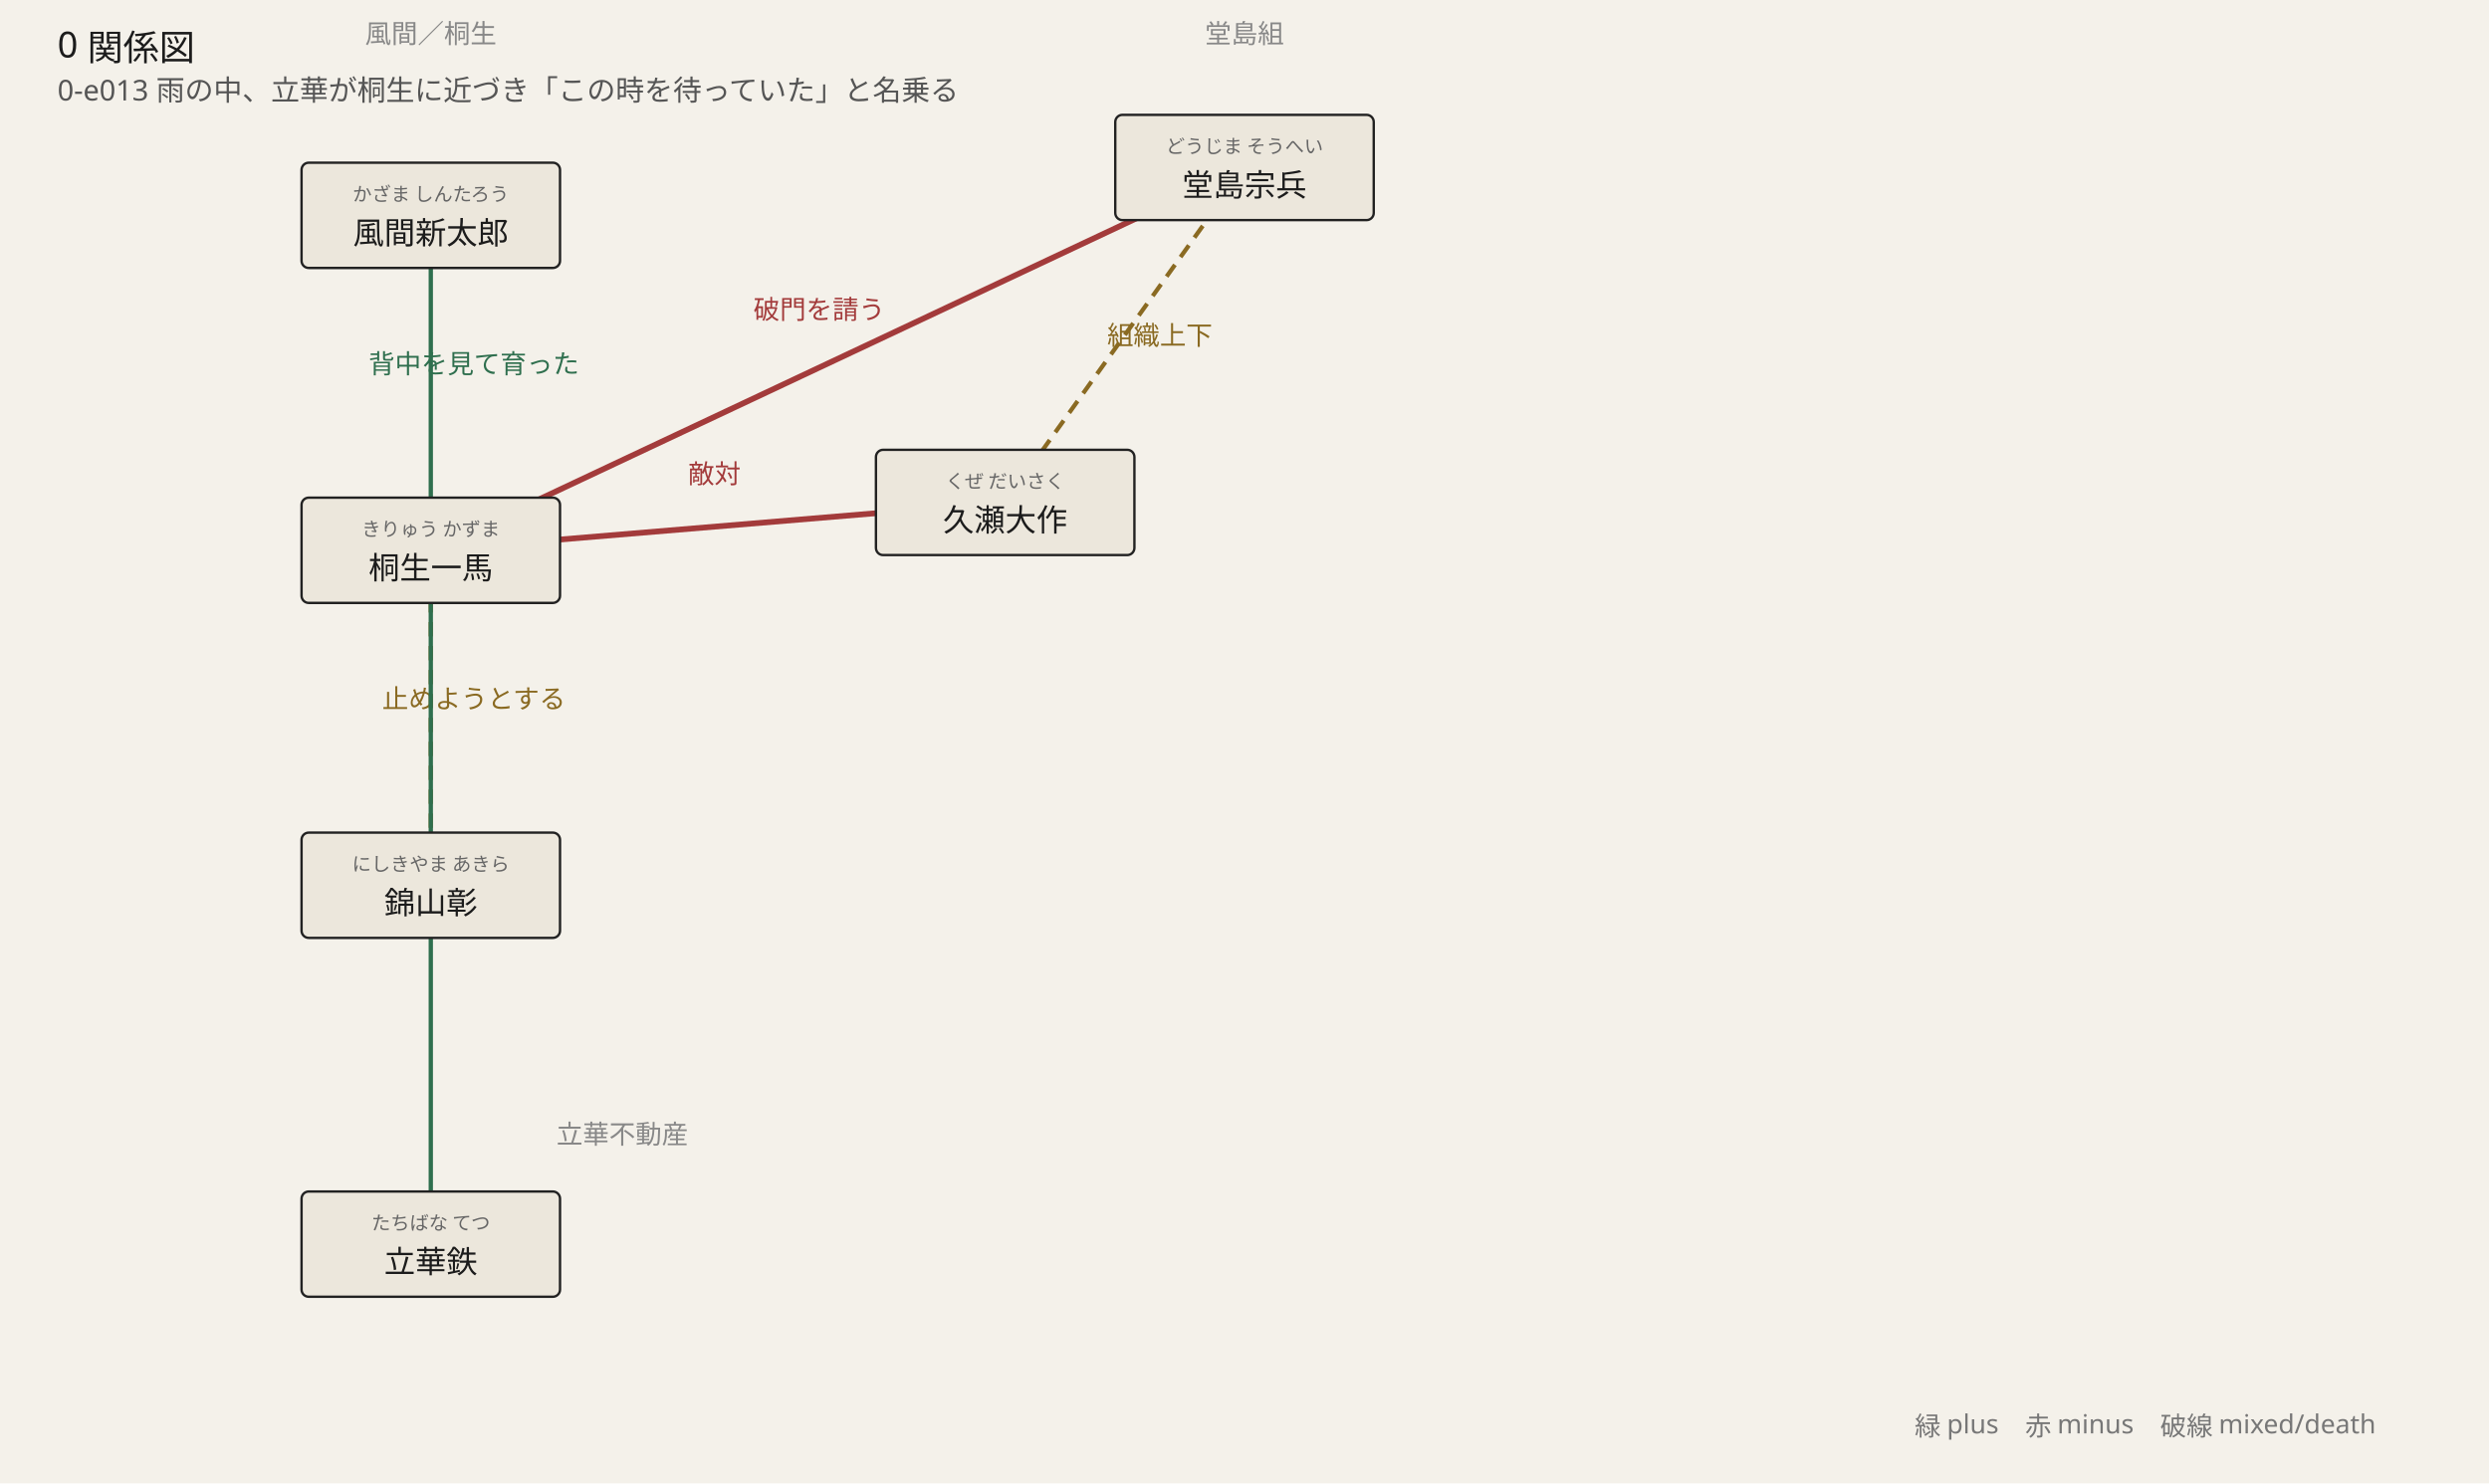
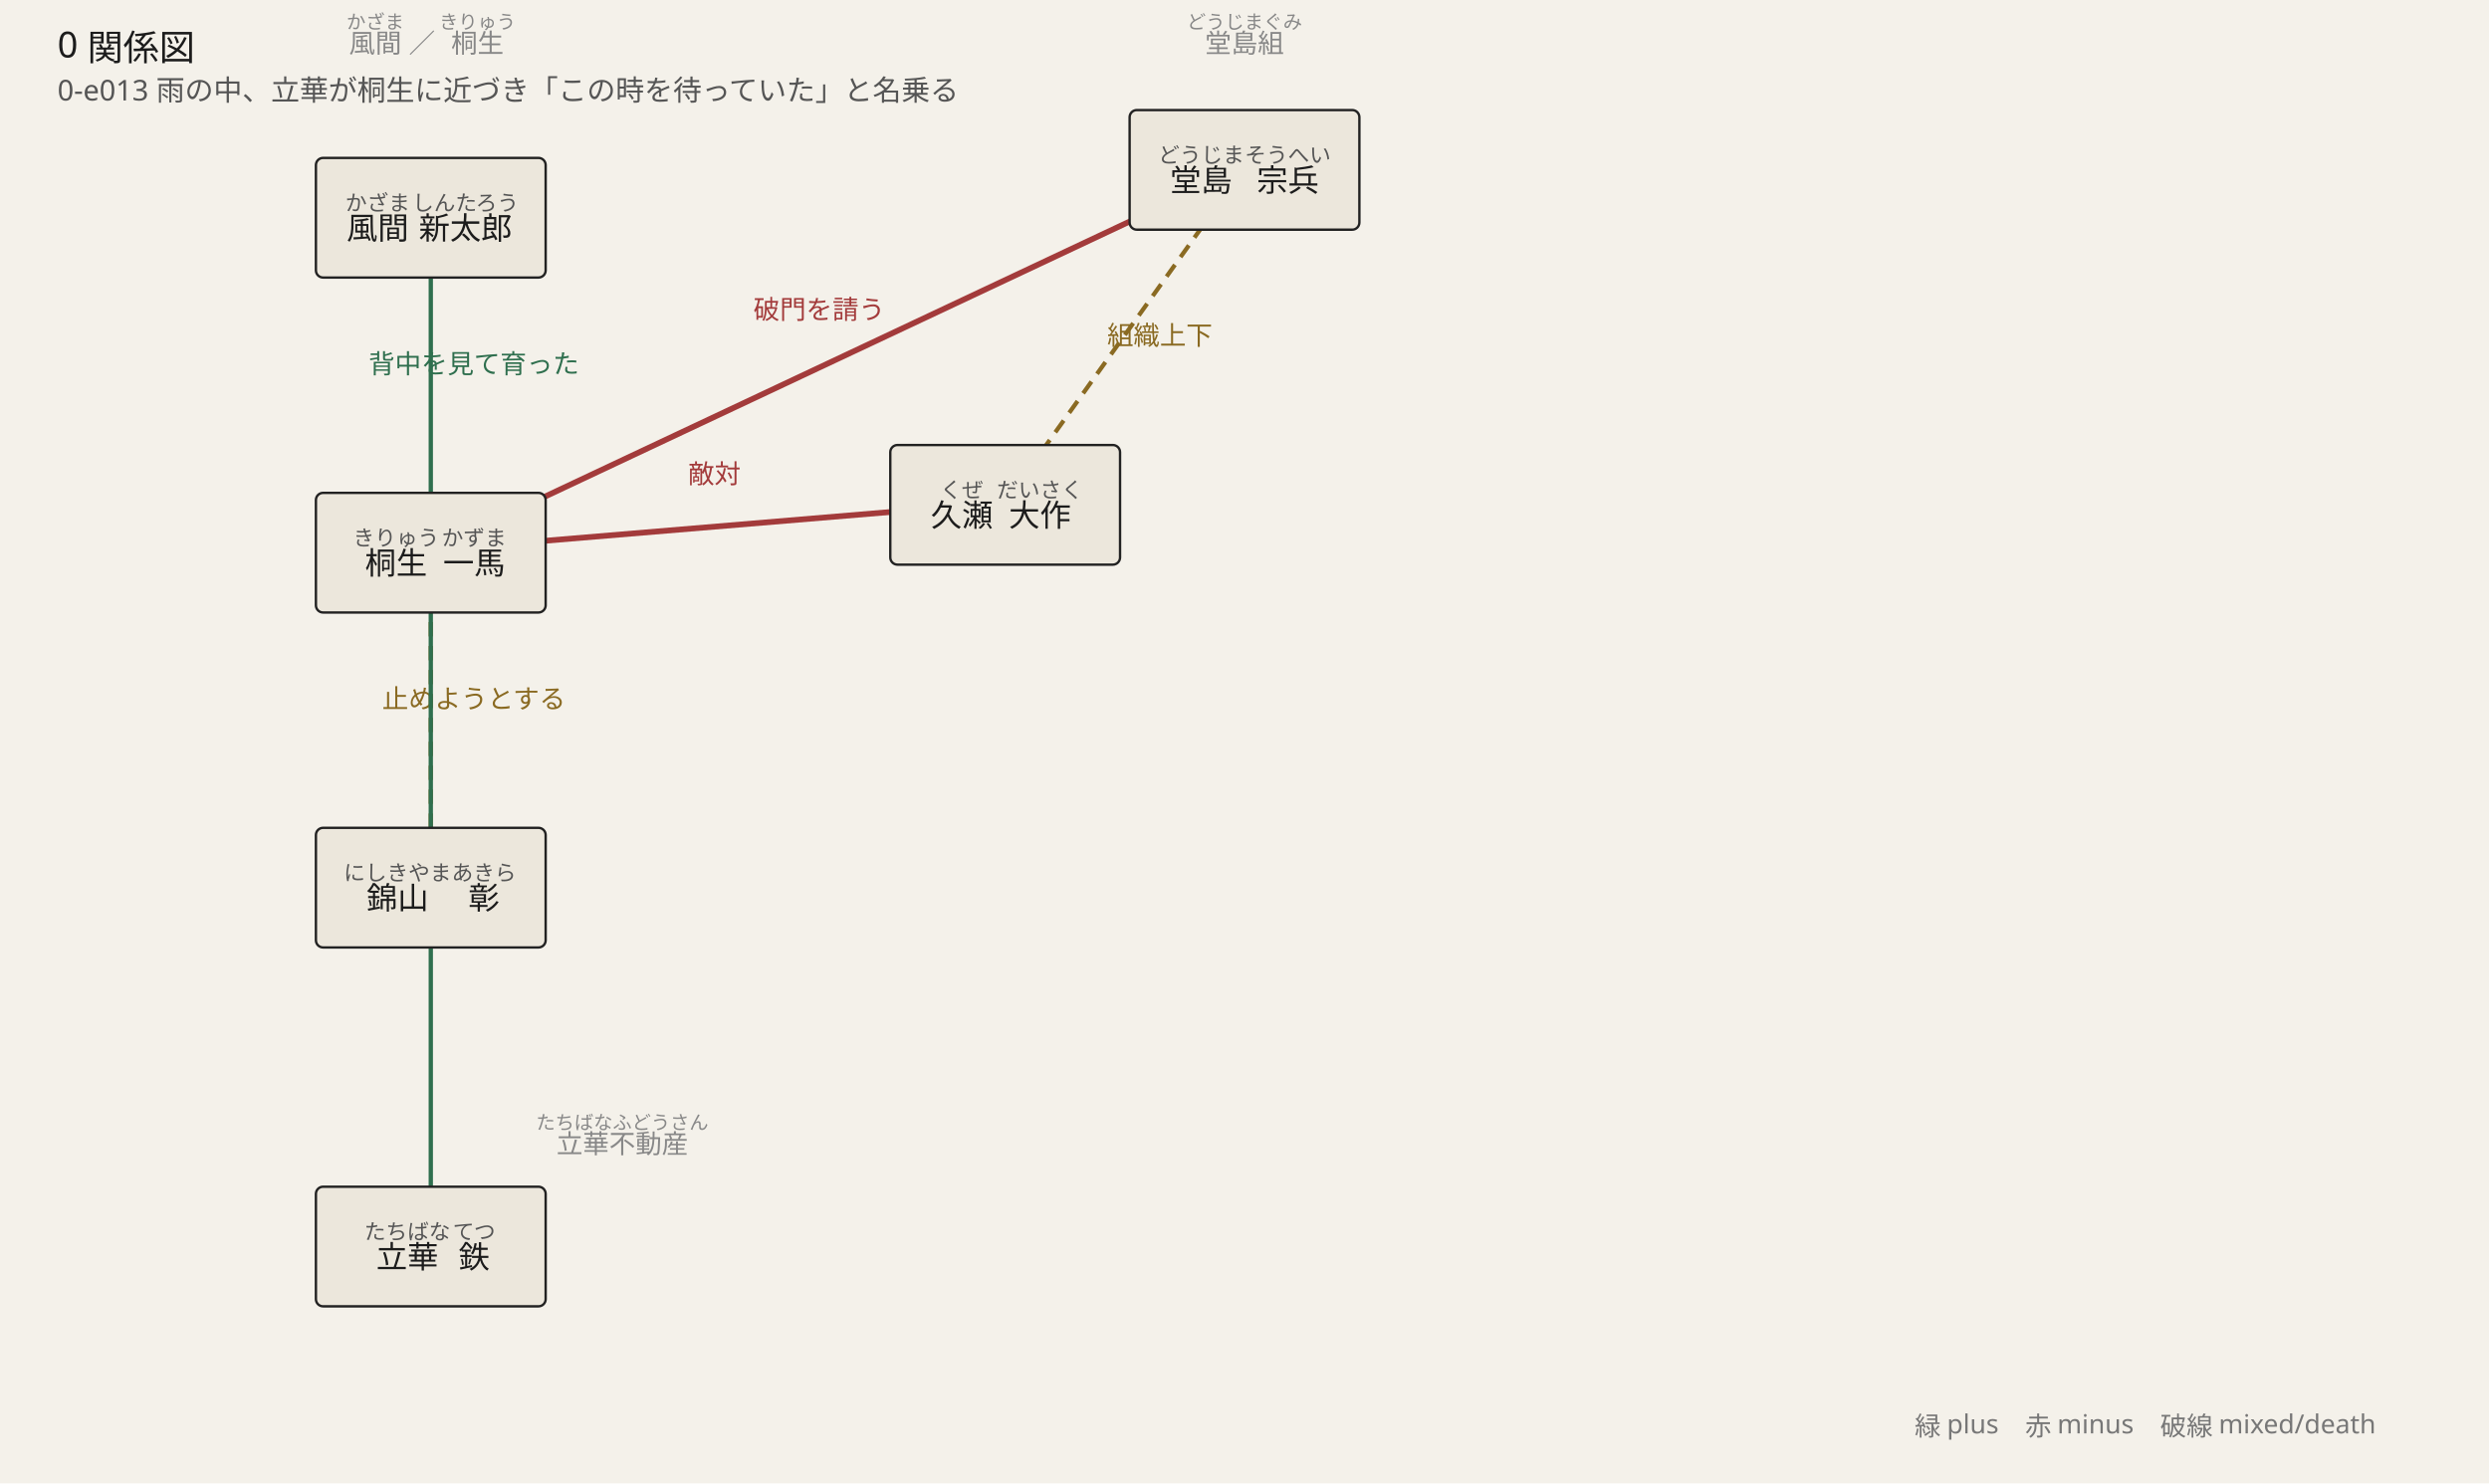
<svg xmlns="http://www.w3.org/2000/svg" viewBox="0 0 1040 620" width="1040" height="620">
  <rect width="1040" height="620" fill="#f4f1ea" />
  <text x="24" y="24" font-family="Yu Gothic, Meiryo, sans-serif" font-size="15" fill="#1c1c1c">0 関係図</text>
  <text x="24" y="42" font-family="Yu Gothic, Meiryo, sans-serif" font-size="12" fill="#555">0-e013  雨の中、立華が桐生に近づき「この時を待っていた」と名乗る</text>
-   <text x="180" y="18" text-anchor="middle" font-family="Yu Gothic, Meiryo, sans-serif" font-size="11" fill="#888">風間／桐生</text>
-   <text x="520" y="18" text-anchor="middle" font-family="Yu Gothic, Meiryo, sans-serif" font-size="11" fill="#888">堂島組</text>
-   <text x="260" y="478" text-anchor="middle" font-family="Yu Gothic, Meiryo, sans-serif" font-size="11" fill="#888">立華不動産</text>
+   <text x="156.8" y="12.0" text-anchor="middle" font-family="Yu Gothic, Meiryo, sans-serif" font-size="8" fill="#888">かざま</text>
+   <text x="156.8" y="22.0" text-anchor="middle" font-family="Yu Gothic, Meiryo, sans-serif" font-size="11" fill="#888">風間</text>
+   <text x="176.3" y="22.0" text-anchor="middle" font-family="Yu Gothic, Meiryo, sans-serif" font-size="11" fill="#888">／</text>
+   <text x="199.5" y="12.0" text-anchor="middle" font-family="Yu Gothic, Meiryo, sans-serif" font-size="8" fill="#888">きりゅう</text>
+   <text x="199.5" y="22.0" text-anchor="middle" font-family="Yu Gothic, Meiryo, sans-serif" font-size="11" fill="#888">桐生</text>
+   <text x="520.0" y="12.0" text-anchor="middle" font-family="Yu Gothic, Meiryo, sans-serif" font-size="8" fill="#888">どうじまぐみ</text>
+   <text x="520.0" y="22.0" text-anchor="middle" font-family="Yu Gothic, Meiryo, sans-serif" font-size="11" fill="#888">堂島組</text>
+   <text x="260.0" y="472.0" text-anchor="middle" font-family="Yu Gothic, Meiryo, sans-serif" font-size="8" fill="#888">たちばなふどうさん</text>
+   <text x="260.0" y="482.0" text-anchor="middle" font-family="Yu Gothic, Meiryo, sans-serif" font-size="11" fill="#888">立華不動産</text>
  <line x1="180" y1="230" x2="180" y2="370" stroke="#8a6a22" stroke-width="1.8" stroke-dasharray="6 4" />
  <text x="198.0" y="296.0" text-anchor="middle" font-family="Yu Gothic, Meiryo, sans-serif" font-size="11" fill="#8a6a22">止めようとする</text>
  <line x1="180" y1="230" x2="420" y2="210" stroke="#a33b3b" stroke-width="2.4" />
  <text x="298.5" y="202.0" text-anchor="middle" font-family="Yu Gothic, Meiryo, sans-serif" font-size="11" fill="#a33b3b">敵対</text>
  <line x1="520" y1="70" x2="420" y2="210" stroke="#8a6a22" stroke-width="1.8" stroke-dasharray="6 4" />
  <text x="484.6" y="144.1" text-anchor="middle" font-family="Yu Gothic, Meiryo, sans-serif" font-size="11" fill="#8a6a22">組織上下</text>
  <line x1="180" y1="90" x2="180" y2="230" stroke="#2f6f4e" stroke-width="1.8" />
  <text x="198.0" y="156.0" text-anchor="middle" font-family="Yu Gothic, Meiryo, sans-serif" font-size="11" fill="#2f6f4e">背中を見て育った</text>
  <line x1="520" y1="70" x2="180" y2="230" stroke="#a33b3b" stroke-width="2.4" />
  <text x="342.3" y="133.3" text-anchor="middle" font-family="Yu Gothic, Meiryo, sans-serif" font-size="11" fill="#a33b3b">破門を請う</text>
  <line x1="180" y1="230" x2="180" y2="520" stroke="#2f6f4e" stroke-width="1.8" />
  <text x="198.0" y="371.0" text-anchor="middle" font-family="Yu Gothic, Meiryo, sans-serif" font-size="11" fill="#2f6f4e">接触</text>
-   <rect x="466" y="48" width="108" height="44" rx="3" fill="#ece7dc" stroke="#222" />
-   <text x="520" y="64" text-anchor="middle" font-family="Yu Gothic, Meiryo, sans-serif" font-size="8" fill="#666">どうじま そうへい</text>
-   <text x="520" y="82" text-anchor="middle" font-family="Yu Gothic, Meiryo, sans-serif" font-size="13" fill="#1c1c1c">堂島宗兵</text>
-   <rect x="126" y="68" width="108" height="44" rx="3" fill="#ece7dc" stroke="#222" />
-   <text x="180" y="84" text-anchor="middle" font-family="Yu Gothic, Meiryo, sans-serif" font-size="8" fill="#666">かざま しんたろう</text>
-   <text x="180" y="102" text-anchor="middle" font-family="Yu Gothic, Meiryo, sans-serif" font-size="13" fill="#1c1c1c">風間新太郎</text>
-   <rect x="366" y="188" width="108" height="44" rx="3" fill="#ece7dc" stroke="#222" />
-   <text x="420" y="204" text-anchor="middle" font-family="Yu Gothic, Meiryo, sans-serif" font-size="8" fill="#666">くぜ だいさく</text>
-   <text x="420" y="222" text-anchor="middle" font-family="Yu Gothic, Meiryo, sans-serif" font-size="13" fill="#1c1c1c">久瀬大作</text>
-   <rect x="126" y="208" width="108" height="44" rx="3" fill="#ece7dc" stroke="#222" />
-   <text x="180" y="224" text-anchor="middle" font-family="Yu Gothic, Meiryo, sans-serif" font-size="8" fill="#666">きりゅう かずま</text>
-   <text x="180" y="242" text-anchor="middle" font-family="Yu Gothic, Meiryo, sans-serif" font-size="13" fill="#1c1c1c">桐生一馬</text>
-   <rect x="126" y="348" width="108" height="44" rx="3" fill="#ece7dc" stroke="#222" />
-   <text x="180" y="364" text-anchor="middle" font-family="Yu Gothic, Meiryo, sans-serif" font-size="8" fill="#666">にしきやま あきら</text>
-   <text x="180" y="382" text-anchor="middle" font-family="Yu Gothic, Meiryo, sans-serif" font-size="13" fill="#1c1c1c">錦山彰</text>
-   <rect x="126" y="498" width="108" height="44" rx="3" fill="#ece7dc" stroke="#222" />
-   <text x="180" y="514" text-anchor="middle" font-family="Yu Gothic, Meiryo, sans-serif" font-size="8" fill="#666">たちばな てつ</text>
-   <text x="180" y="532" text-anchor="middle" font-family="Yu Gothic, Meiryo, sans-serif" font-size="13" fill="#1c1c1c">立華鉄</text>
+   <rect x="472.0" y="46.0" width="96" height="50" rx="3" fill="#ece7dc" stroke="#222" />
+   <text x="501.9" y="68.0" text-anchor="middle" font-family="Yu Gothic, Meiryo, sans-serif" font-size="9" fill="#555">どうじま</text>
+   <text x="501.9" y="80.0" text-anchor="middle" font-family="Yu Gothic, Meiryo, sans-serif" font-size="13" fill="#1c1c1c">堂島</text>
+   <text x="538.1" y="68.0" text-anchor="middle" font-family="Yu Gothic, Meiryo, sans-serif" font-size="9" fill="#555">そうへい</text>
+   <text x="538.1" y="80.0" text-anchor="middle" font-family="Yu Gothic, Meiryo, sans-serif" font-size="13" fill="#1c1c1c">宗兵</text>
+   <rect x="132.0" y="66.0" width="96" height="50" rx="3" fill="#ece7dc" stroke="#222" />
+   <text x="157.8" y="88.0" text-anchor="middle" font-family="Yu Gothic, Meiryo, sans-serif" font-size="9" fill="#555">かざま</text>
+   <text x="157.8" y="100.0" text-anchor="middle" font-family="Yu Gothic, Meiryo, sans-serif" font-size="13" fill="#1c1c1c">風間</text>
+   <text x="194.5" y="88.0" text-anchor="middle" font-family="Yu Gothic, Meiryo, sans-serif" font-size="9" fill="#555">しんたろう</text>
+   <text x="194.5" y="100.0" text-anchor="middle" font-family="Yu Gothic, Meiryo, sans-serif" font-size="13" fill="#1c1c1c">新太郎</text>
+   <rect x="372.0" y="186.0" width="96" height="50" rx="3" fill="#ece7dc" stroke="#222" />
+   <text x="401.9" y="208.0" text-anchor="middle" font-family="Yu Gothic, Meiryo, sans-serif" font-size="9" fill="#555">くぜ</text>
+   <text x="401.9" y="220.0" text-anchor="middle" font-family="Yu Gothic, Meiryo, sans-serif" font-size="13" fill="#1c1c1c">久瀬</text>
+   <text x="434.5" y="208.0" text-anchor="middle" font-family="Yu Gothic, Meiryo, sans-serif" font-size="9" fill="#555">だいさく</text>
+   <text x="434.5" y="220.0" text-anchor="middle" font-family="Yu Gothic, Meiryo, sans-serif" font-size="13" fill="#1c1c1c">大作</text>
+   <rect x="132.0" y="206.0" width="96" height="50" rx="3" fill="#ece7dc" stroke="#222" />
+   <text x="165.5" y="228.0" text-anchor="middle" font-family="Yu Gothic, Meiryo, sans-serif" font-size="9" fill="#555">きりゅう</text>
+   <text x="165.5" y="240.0" text-anchor="middle" font-family="Yu Gothic, Meiryo, sans-serif" font-size="13" fill="#1c1c1c">桐生</text>
+   <text x="198.1" y="228.0" text-anchor="middle" font-family="Yu Gothic, Meiryo, sans-serif" font-size="9" fill="#555">かずま</text>
+   <text x="198.1" y="240.0" text-anchor="middle" font-family="Yu Gothic, Meiryo, sans-serif" font-size="13" fill="#1c1c1c">一馬</text>
+   <rect x="132.0" y="346.0" width="96" height="50" rx="3" fill="#ece7dc" stroke="#222" />
+   <text x="166.1" y="368.0" text-anchor="middle" font-family="Yu Gothic, Meiryo, sans-serif" font-size="9" fill="#555">にしきやま</text>
+   <text x="166.1" y="380.0" text-anchor="middle" font-family="Yu Gothic, Meiryo, sans-serif" font-size="13" fill="#1c1c1c">錦山</text>
+   <text x="202.2" y="368.0" text-anchor="middle" font-family="Yu Gothic, Meiryo, sans-serif" font-size="9" fill="#555">あきら</text>
+   <text x="202.2" y="380.0" text-anchor="middle" font-family="Yu Gothic, Meiryo, sans-serif" font-size="13" fill="#1c1c1c">彰</text>
+   <rect x="132.0" y="496.0" width="96" height="50" rx="3" fill="#ece7dc" stroke="#222" />
+   <text x="170.2" y="518.0" text-anchor="middle" font-family="Yu Gothic, Meiryo, sans-serif" font-size="9" fill="#555">たちばな</text>
+   <text x="170.2" y="530.0" text-anchor="middle" font-family="Yu Gothic, Meiryo, sans-serif" font-size="13" fill="#1c1c1c">立華</text>
+   <text x="198.1" y="518.0" text-anchor="middle" font-family="Yu Gothic, Meiryo, sans-serif" font-size="9" fill="#555">てつ</text>
+   <text x="198.1" y="530.0" text-anchor="middle" font-family="Yu Gothic, Meiryo, sans-serif" font-size="13" fill="#1c1c1c">鉄</text>
  <text x="800" y="600" font-family="Yu Gothic, Meiryo, sans-serif" font-size="11" fill="#777">緑 plus　赤 minus　破線 mixed/death</text>
</svg>
